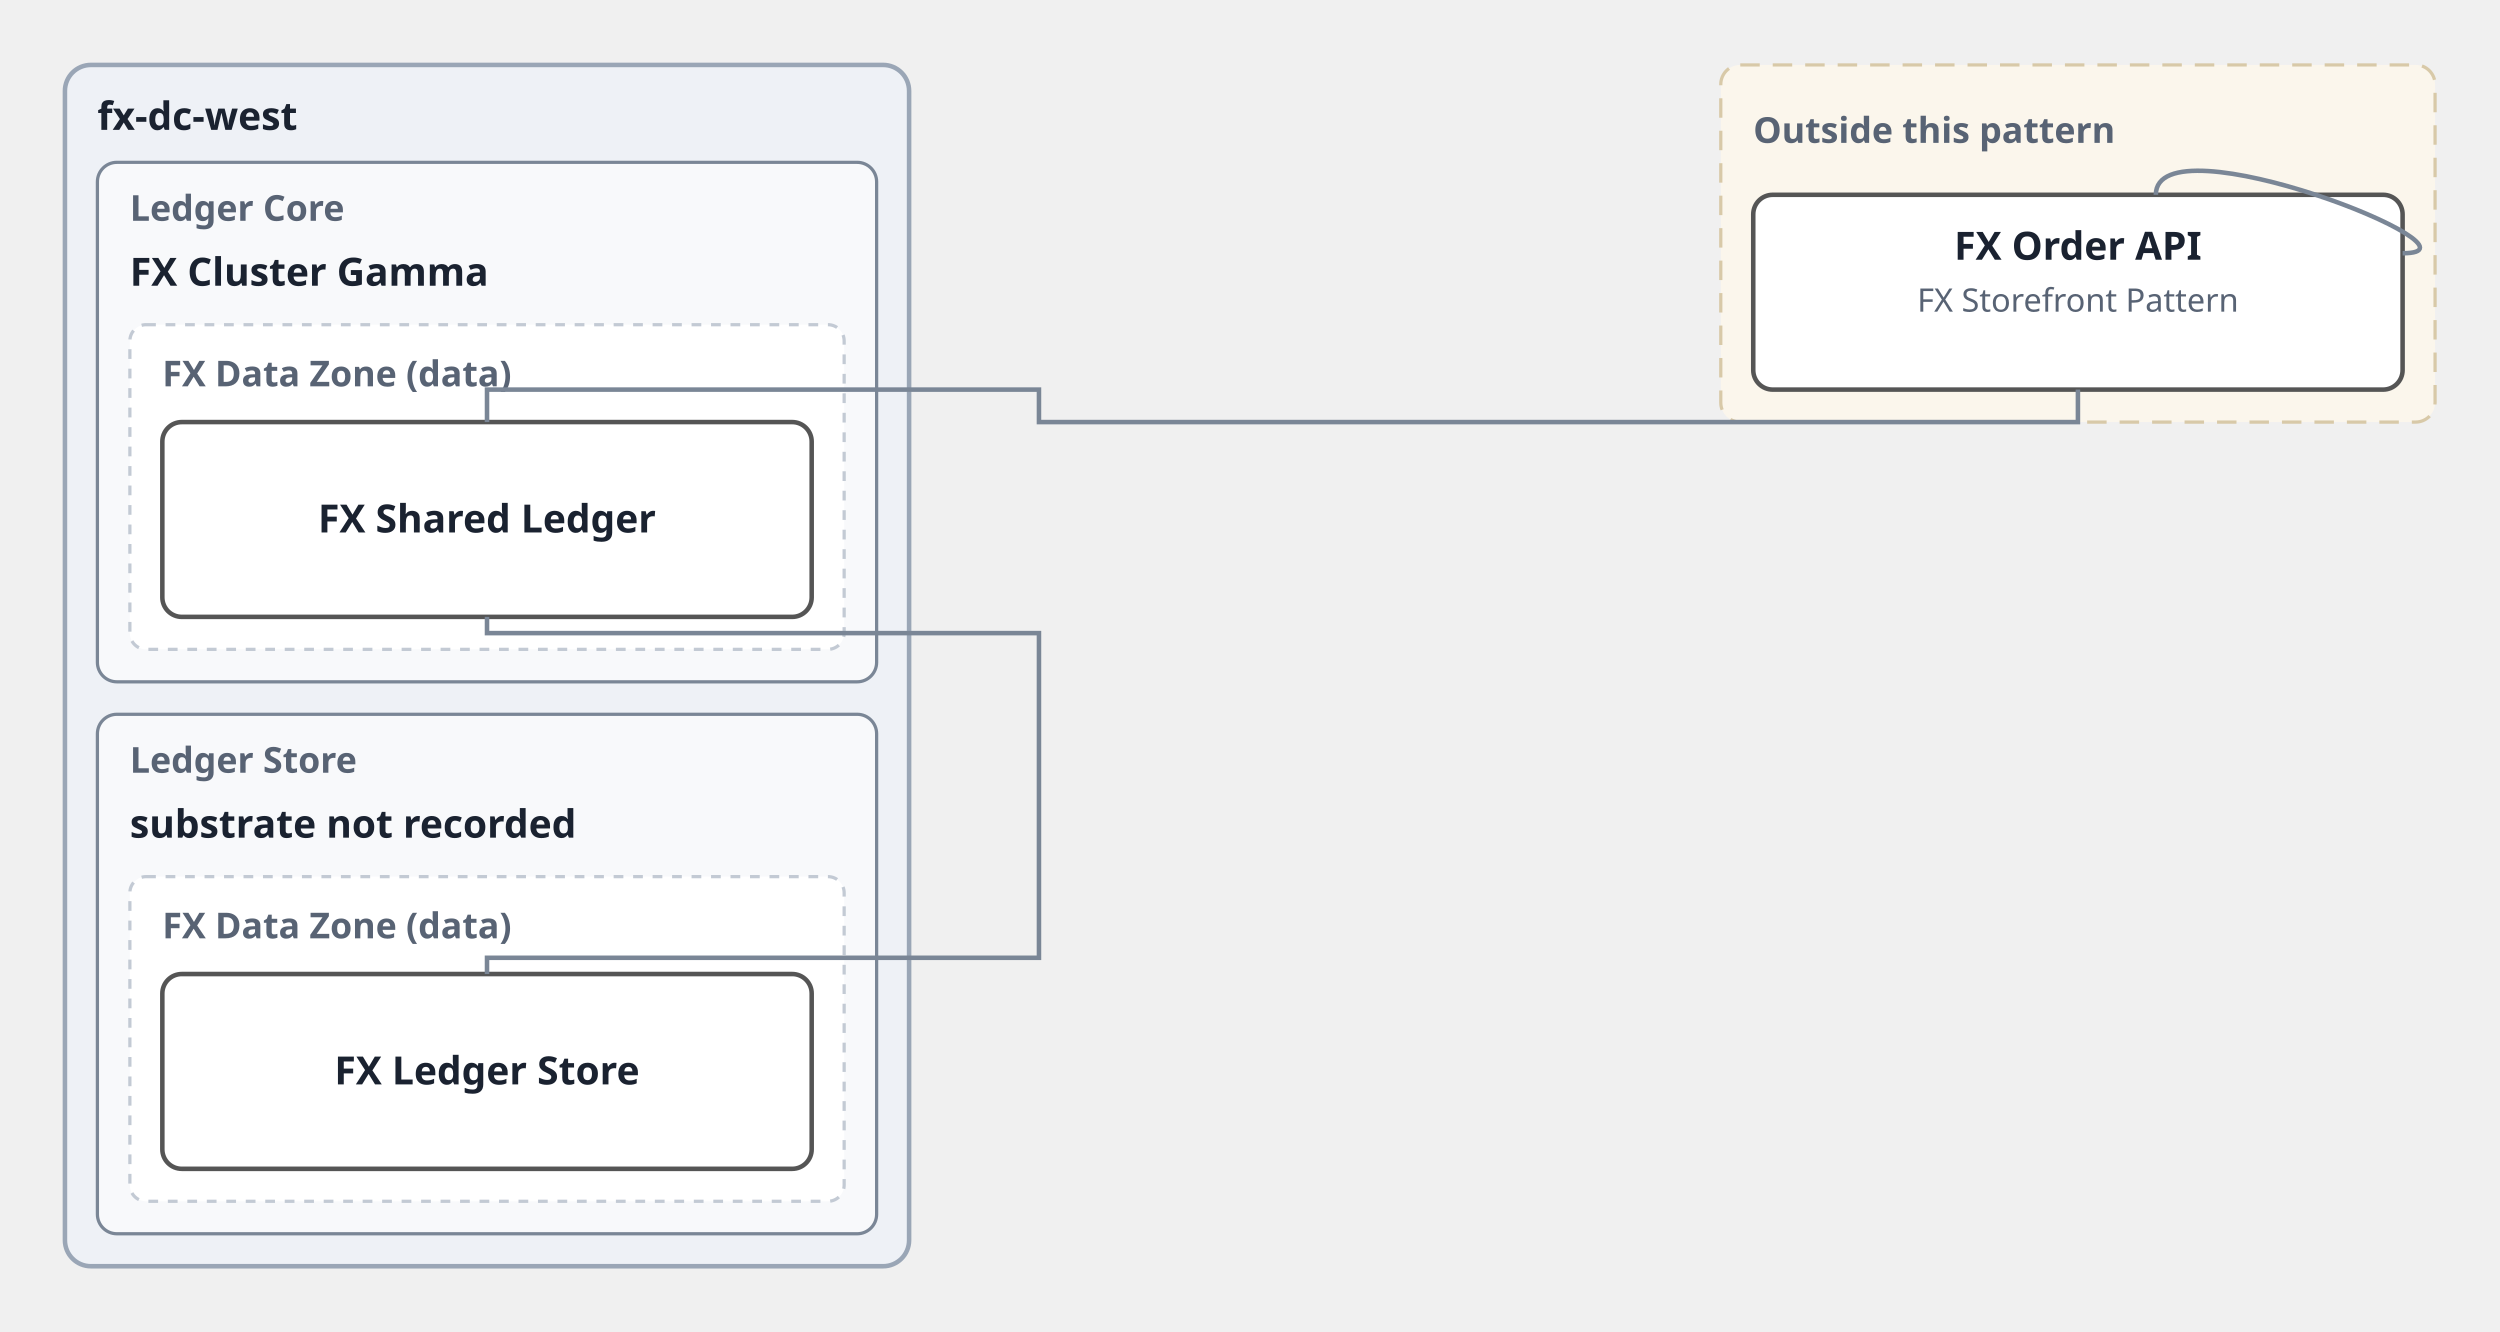
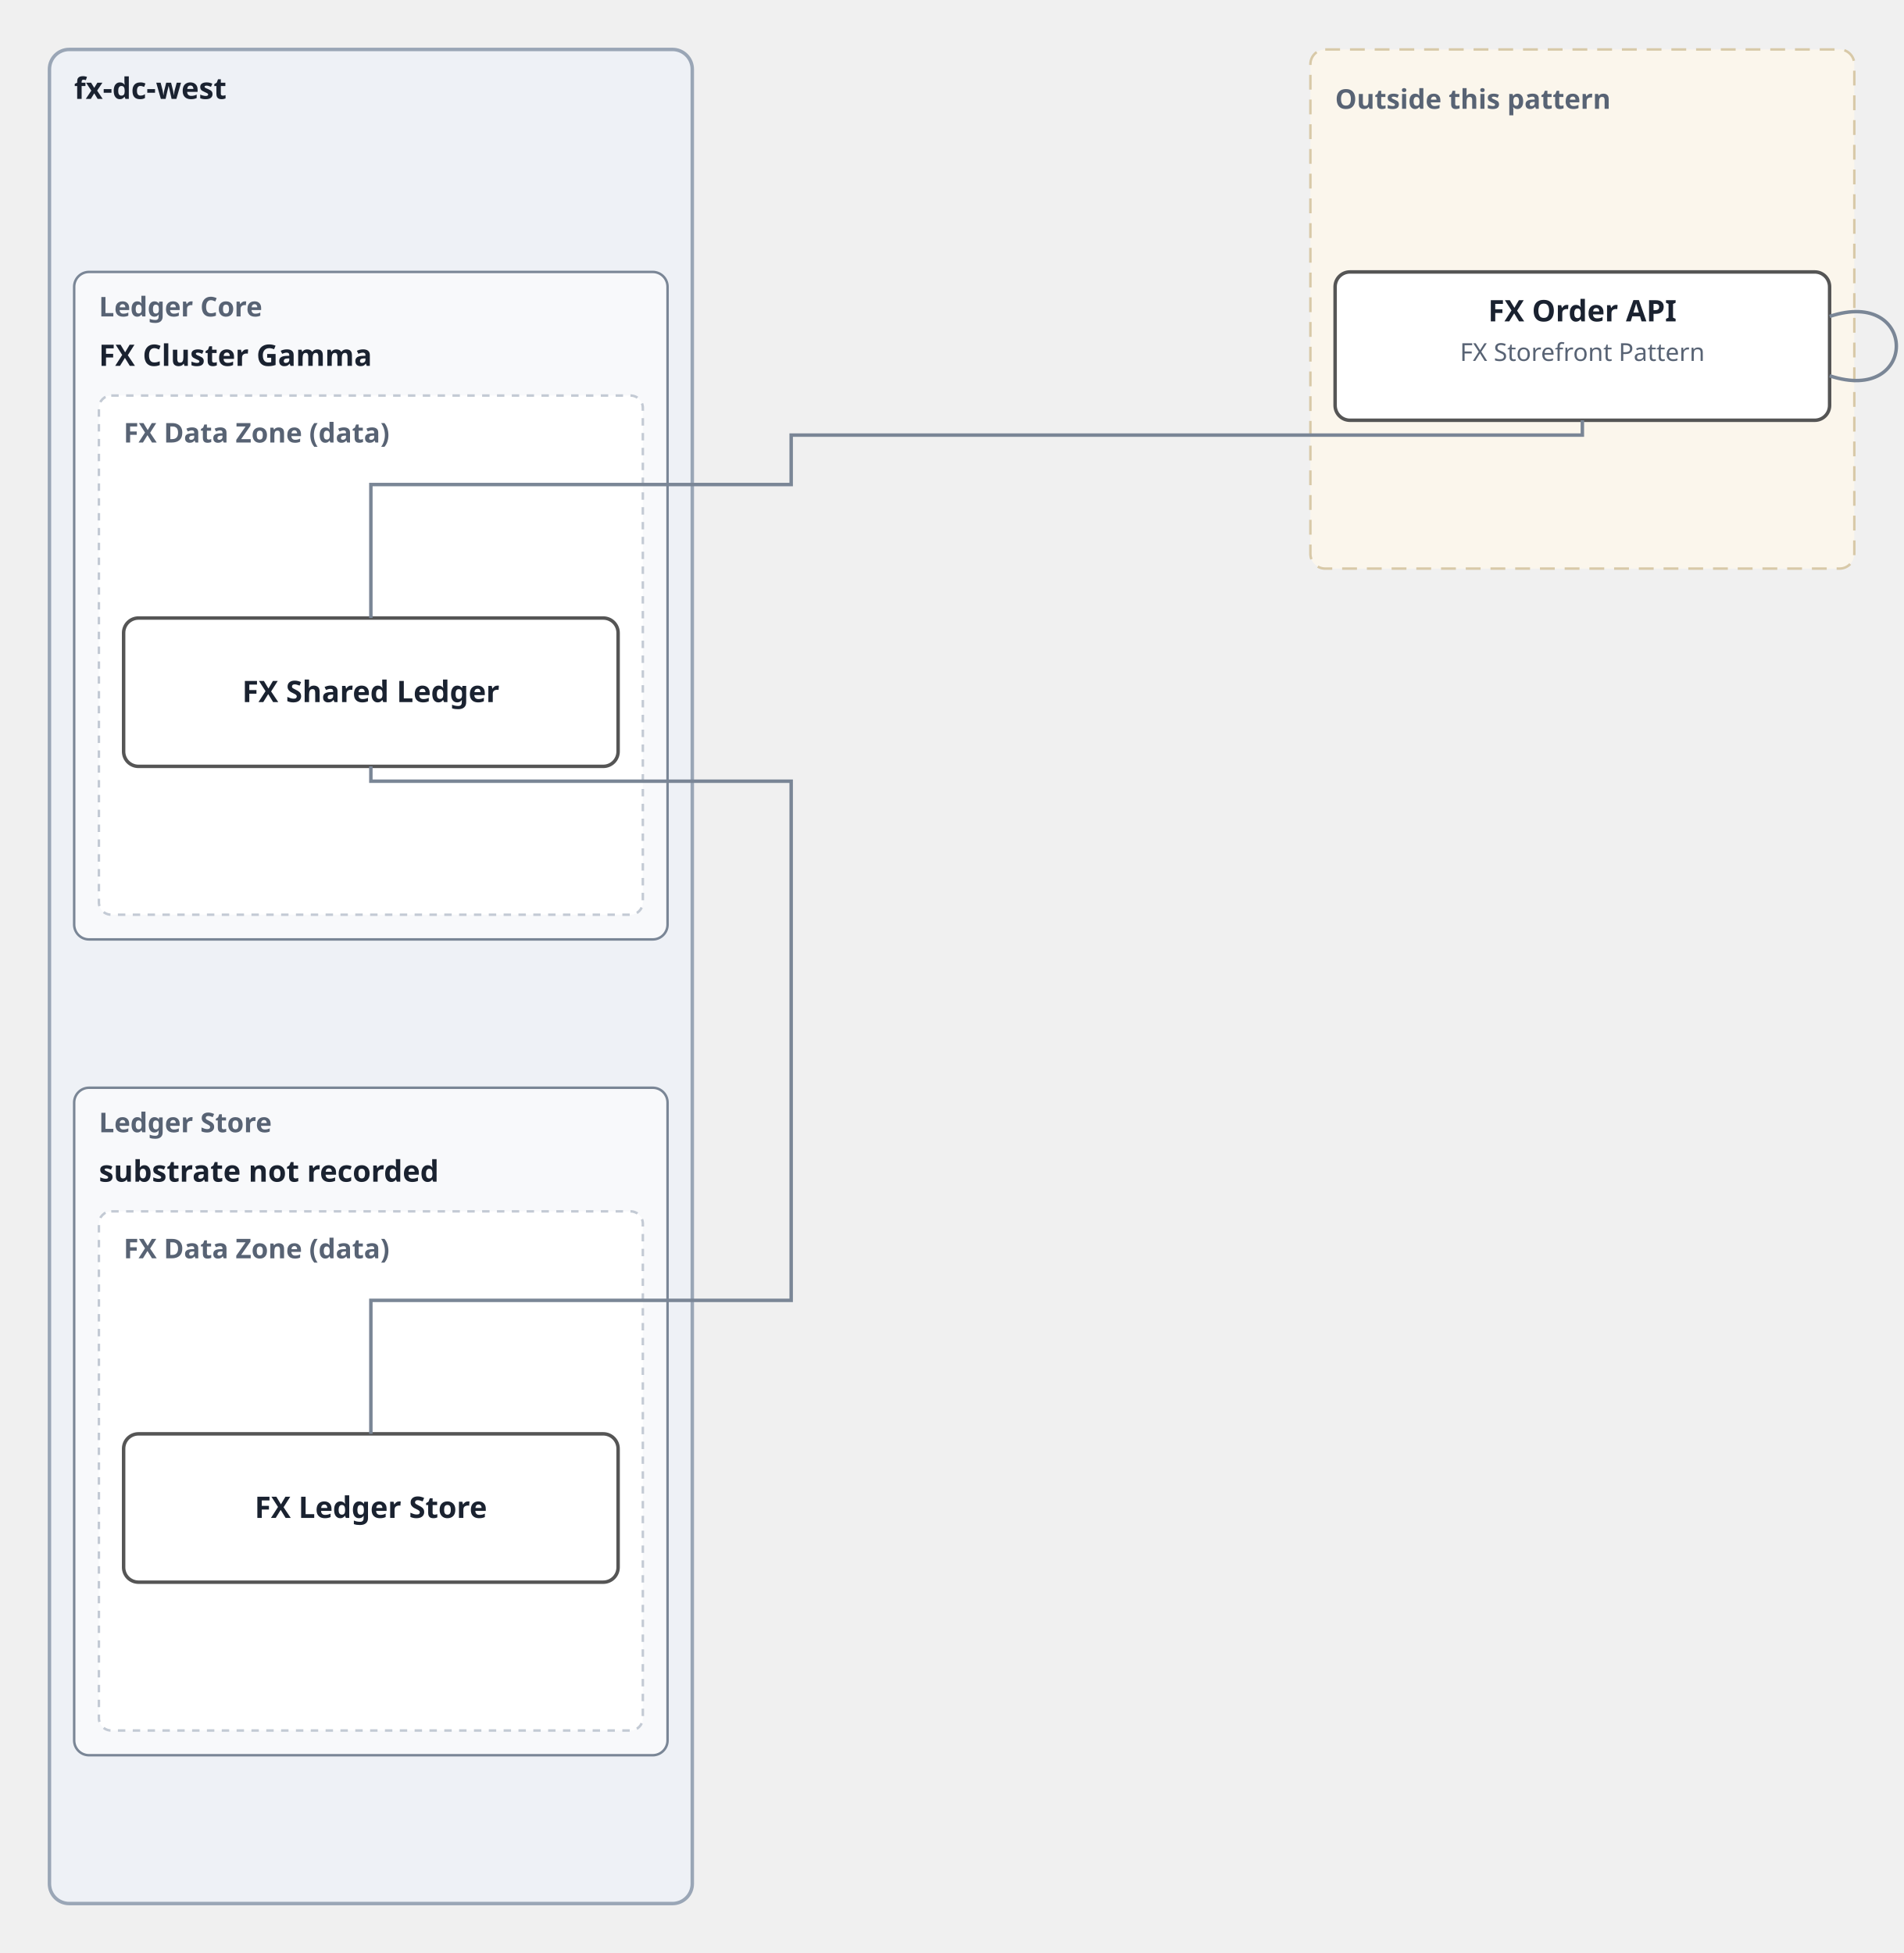
- <svg xmlns="http://www.w3.org/2000/svg" viewBox="0 0 770 410" width="770" height="410" role="img" aria-label="Deployment pattern diagram">
+ <svg xmlns="http://www.w3.org/2000/svg" viewBox="0 0 770 790" width="770" height="790" role="img" aria-label="Deployment pattern diagram">
  <style>.tgt{fill:#eef1f6;stroke:#9aa6b6;stroke-width:1.4}.grp{fill:#f8f9fb;stroke:#7a8696}.group.dashed .grp{stroke-dasharray:5 3}.zl{fill:#ffffff;stroke:#c3cad4;stroke-dasharray:3 3}.lane{fill:#fbf6ec;stroke:#d8c9a8;stroke-dasharray:6 4}.tl{font:700 12px sans-serif;fill:#1a2230}.gl{font:600 11px sans-serif;fill:#586374}.gc{font:600 12px sans-serif;fill:#1a2230}.zc,.ll{font:600 11px sans-serif;fill:#586374}.box{fill:#ffffff;stroke:#555555;stroke-width:1.4}.dashed .box{stroke-dasharray:5 3}.ttl{font:600 12px sans-serif;fill:#1a2230}.cap{font:10px sans-serif;fill:#586374}.ln{fill:none;stroke:#7a8696;stroke-width:1.4}</style>
  <g class="target" data-target="fx-dc-west">
-     <rect class="tgt" x="20" y="20" width="260" height="370" rx="8" />
+     <rect class="tgt" x="20" y="20" width="260" height="750" rx="8" />
    <text class="tl" x="30" y="40">fx-dc-west</text>
    <g class="group" data-id="FXRTC00003-0001" data-group="Ledger Core">
-       <rect class="grp" x="30" y="50" width="240" height="160" rx="6" />
-       <text class="gl" x="40" y="68">Ledger Core</text>
-       <text class="gc" x="40" y="88">FX Cluster Gamma</text>
+       <rect class="grp" x="30" y="110" width="240" height="270" rx="6" />
+       <text class="gl" x="40" y="128">Ledger Core</text>
+       <text class="gc" x="40" y="148">FX Cluster Gamma</text>
      <g class="zlane" data-zone="fx-data">
-         <rect class="zl" x="40" y="100" width="220" height="100" rx="5" />
-         <text class="zc" x="50" y="119">FX Data Zone (data)</text>
+         <rect class="zl" x="40" y="160" width="220" height="210" rx="5" />
+         <text class="zc" x="50" y="179">FX Data Zone (data)</text>
        <g class="node" data-id="FXPRD00010-0001">
-           <rect class="box" x="50" y="130" width="200" height="60" rx="6" />
-           <text class="ttl" x="150" y="164" text-anchor="middle">FX Shared Ledger</text>
+           <rect class="box" x="50" y="250" width="200" height="60" rx="6" />
+           <text class="ttl" x="150" y="284" text-anchor="middle">FX Shared Ledger</text>
        </g>
      </g>
    </g>
    <g class="group" data-group="Ledger Store">
-       <rect class="grp" x="30" y="220" width="240" height="160" rx="6" />
-       <text class="gl" x="40" y="238">Ledger Store</text>
-       <text class="gc" x="40" y="258">substrate not recorded</text>
+       <rect class="grp" x="30" y="440" width="240" height="270" rx="6" />
+       <text class="gl" x="40" y="458">Ledger Store</text>
+       <text class="gc" x="40" y="478">substrate not recorded</text>
      <g class="zlane" data-zone="fx-data">
-         <rect class="zl" x="40" y="270" width="220" height="100" rx="5" />
-         <text class="zc" x="50" y="289">FX Data Zone (data)</text>
+         <rect class="zl" x="40" y="490" width="220" height="210" rx="5" />
+         <text class="zc" x="50" y="509">FX Data Zone (data)</text>
        <g class="node" data-id="FXDST00002-0001">
-           <rect class="box" x="50" y="300" width="200" height="60" rx="6" />
-           <text class="ttl" x="150" y="334" text-anchor="middle">FX Ledger Store</text>
+           <rect class="box" x="50" y="580" width="200" height="60" rx="6" />
+           <text class="ttl" x="150" y="614" text-anchor="middle">FX Ledger Store</text>
        </g>
      </g>
    </g>
  </g>
-   <rect class="lane" x="530" y="20" width="220" height="110" rx="6" />
+   <rect class="lane" x="530" y="20" width="220" height="210" rx="6" />
  <text class="ll" x="540" y="44">Outside this pattern</text>
  <g class="node outside" data-id="FXPRD00002-0001">
-     <rect class="box" x="540" y="60" width="200" height="60" rx="6" />
-     <text class="ttl" x="640" y="80" text-anchor="middle">FX Order API</text>
-     <text class="cap" x="640" y="96" text-anchor="middle">FX Storefront Pattern</text>
+     <rect class="box" x="540" y="110" width="200" height="60" rx="6" />
+     <text class="ttl" x="640" y="130" text-anchor="middle">FX Order API</text>
+     <text class="cap" x="640" y="146" text-anchor="middle">FX Storefront Pattern</text>
  </g>
  <g class="edge" data-from="FXPRD00002-0001" data-to="FXPRD00002-0001">
-     <path class="ln" d="M664.0 60.0 C664.0 36.0 770.0 78.0 740.0 78.0" />
+     <path class="ln" d="M740 128 C776 116 776 164 740 152" />
  </g>
  <g class="edge" data-from="FXPRD00002-0001" data-to="FXPRD00010-0001">
-     <path class="ln" d="M640 120 L640 130 L320 130 L320 120 L150 120 L150 130" />
+     <path class="ln" d="M640 170 L640 176 L320 176 L320 196 L150 196 L150 250" />
  </g>
  <g class="edge" data-from="FXPRD00010-0001" data-to="FXDST00002-0001">
-     <path class="ln" d="M150 190 L150 195 L320 195 L320 295 L150 295 L150 300" />
+     <path class="ln" d="M150 310 L150 316 L320 316 L320 526 L150 526 L150 580" />
  </g>
</svg>
